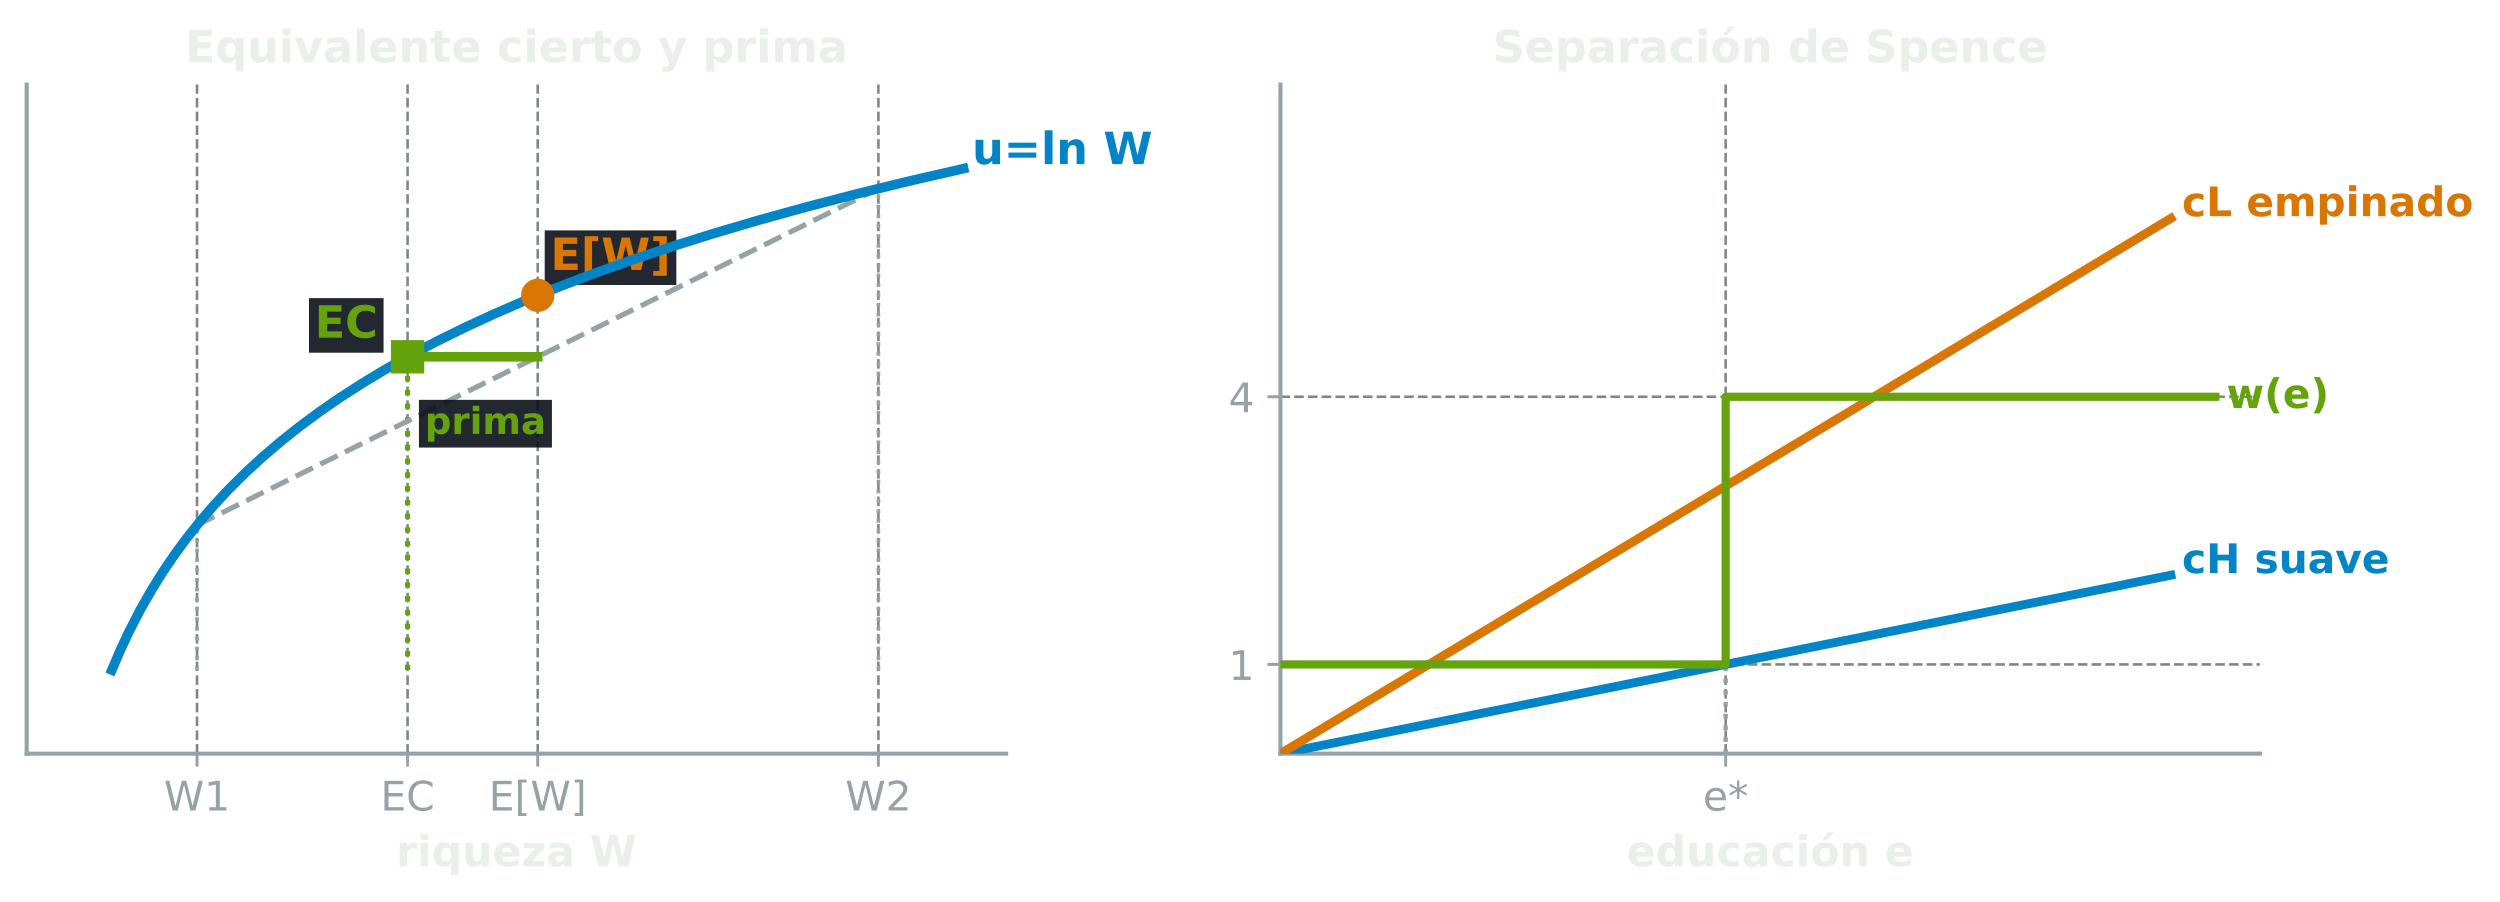
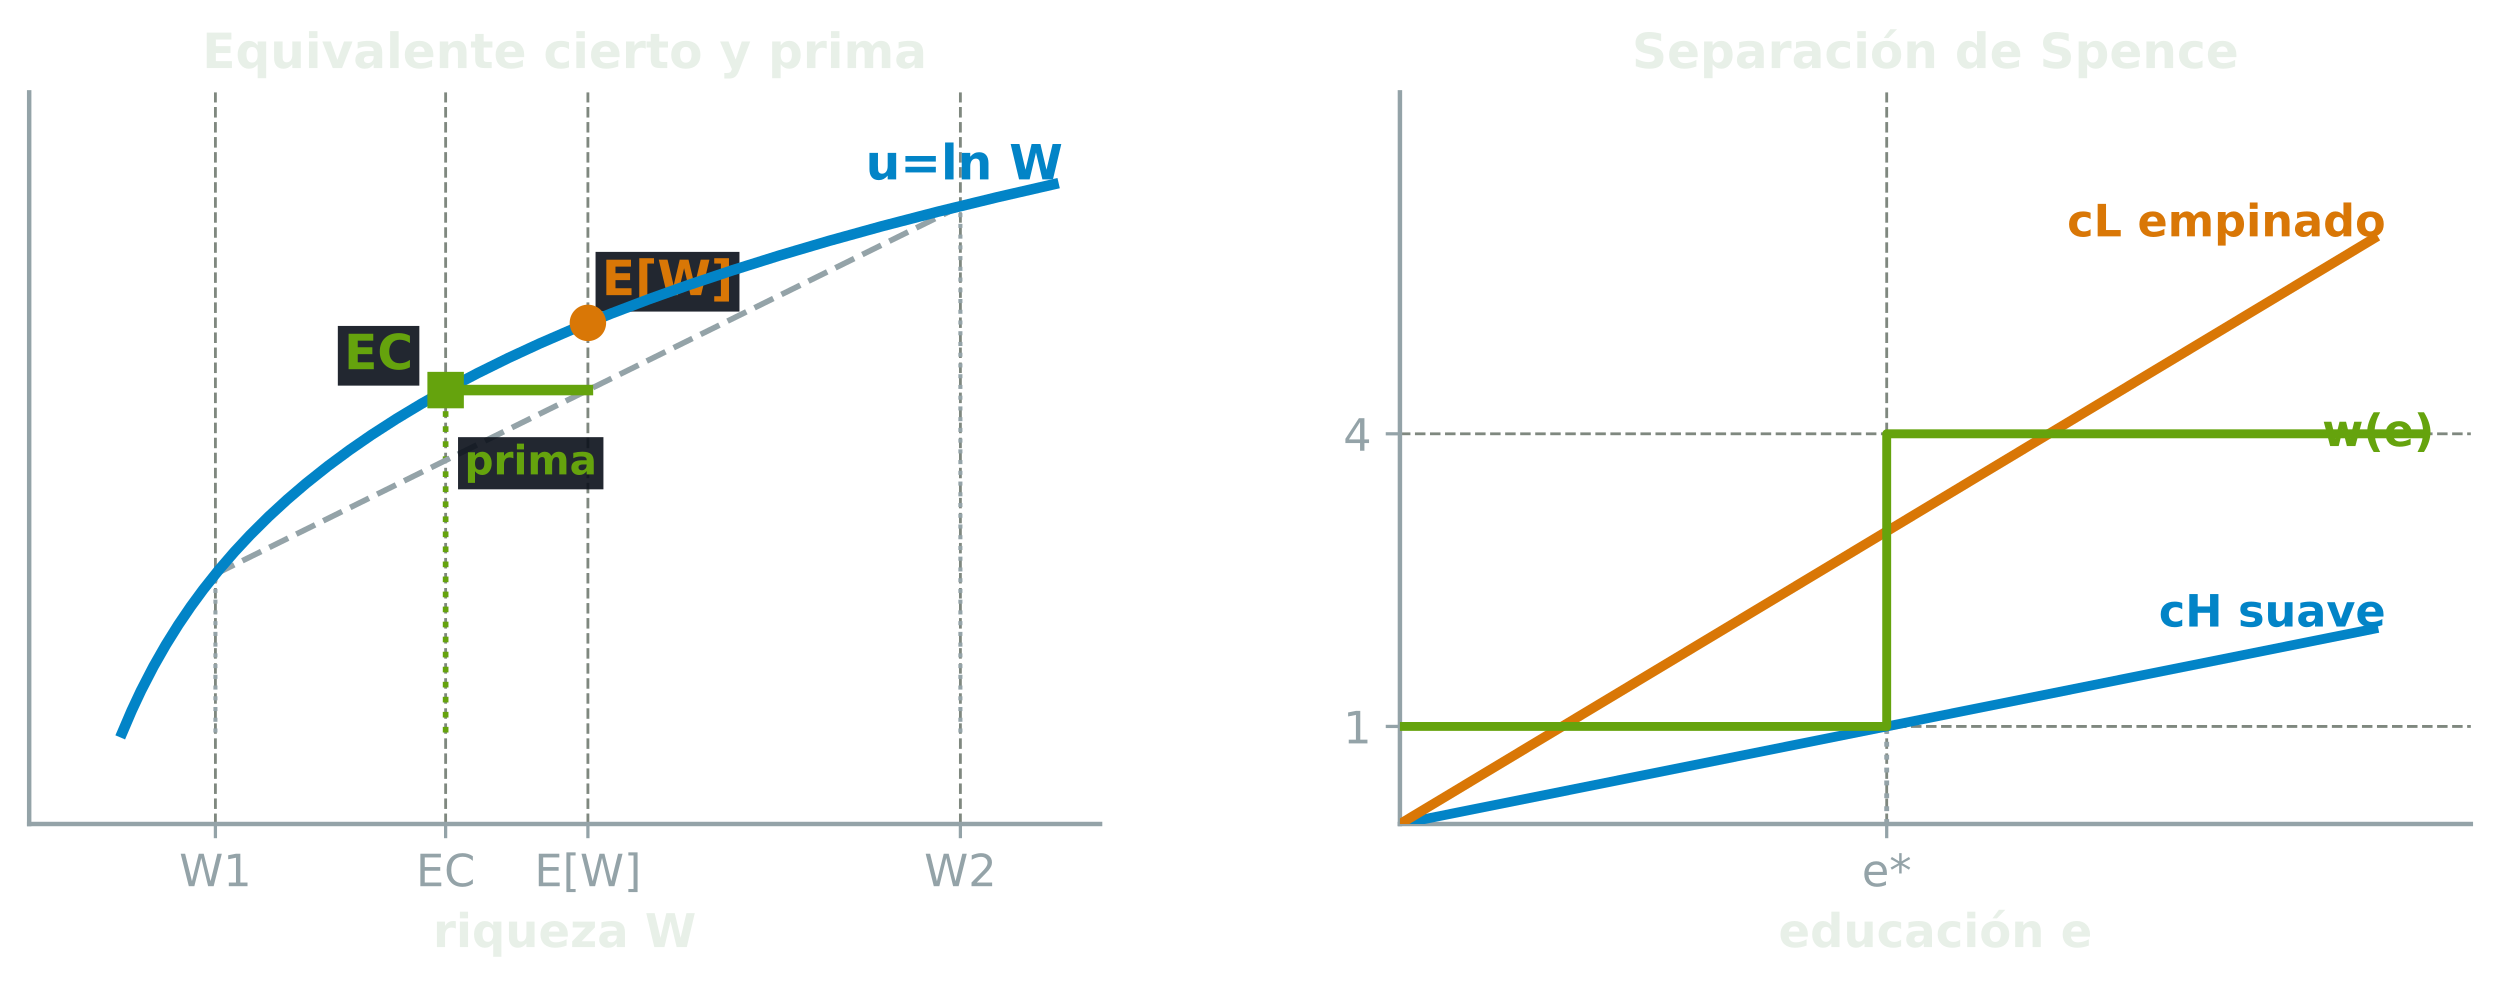
- <svg xmlns="http://www.w3.org/2000/svg" xmlns:xlink="http://www.w3.org/1999/xlink" width="674.627pt" height="243.35pt" viewBox="0 0 674.627 243.35" version="1.1">
+ <svg xmlns="http://www.w3.org/2000/svg" xmlns:xlink="http://www.w3.org/1999/xlink" width="617.04pt" height="243.35pt" viewBox="0 0 617.04 243.35" version="1.1">
  <defs>
    <style type="text/css">*{stroke-linejoin: round; stroke-linecap: butt}</style>
  </defs>
  <g id="figure_1">
    <g id="patch_1">
-       <path d="M 0 243.35  L 674.627 243.35  L 674.627 0  L 0 0  L 0 243.35  z " style="fill: none; opacity: 0" />
+       <path d="M 0 243.35  L 617.04 243.35  L 617.04 0  L 0 0  L 0 243.35  z " style="fill: none; opacity: 0" />
    </g>
    <g id="axes_1">
      <g id="patch_2">
        <path d="M 7.2 203.374  L 271.516 203.374  L 271.516 22.798  L 7.2 22.798  L 7.2 203.374  z " style="fill: none" />
      </g>
      <g id="matplotlib.axis_1">
        <g id="xtick_1">
          <g id="line2d_1">
            <path d="M 53.168 203.374  L 53.168 22.798  " clip-path="url(#pe563484b2c)" style="fill: none; stroke-dasharray: 2.59,1.12; stroke-dashoffset: 0; stroke: #2a3a2a; stroke-opacity: 0.6; stroke-width: 0.7" />
          </g>
          <g id="line2d_2">
            <defs>
              <path id="m409fbe080f" d="M 0 0  L 0 3.5  " style="stroke: #94a3a8; stroke-width: 0.8" />
            </defs>
            <g>
              <use xlink:href="#m409fbe080f" x="53.168" y="203.374" style="fill: #94a3a8; stroke: #94a3a8; stroke-width: 0.8" />
            </g>
          </g>
          <g id="text_1">
            <g style="fill: #94a3a8" transform="translate(44.23046 218.7324) scale(0.11 -0.11)">
              <defs>
                <path id="DejaVuSans-57" d="M 213 4666  L 850 4666  L 1831 722  L 2809 4666  L 3519 4666  L 4500 722  L 5478 4666  L 6119 4666  L 4947 0  L 4153 0  L 3169 4050  L 2175 0  L 1381 0  L 213 4666  z " transform="scale(0.015625)" />
                <path id="DejaVuSans-31" d="M 794 531  L 1825 531  L 1825 4091  L 703 3866  L 703 4441  L 1819 4666  L 2450 4666  L 2450 531  L 3481 531  L 3481 0  L 794 0  L 794 531  z " transform="scale(0.015625)" />
              </defs>
              <use xlink:href="#DejaVuSans-57" />
              <use xlink:href="#DejaVuSans-31" x="98.877" />
            </g>
          </g>
        </g>
        <g id="xtick_2">
          <g id="line2d_3">
            <path d="M 109.987 203.374  L 109.987 22.798  " clip-path="url(#pe563484b2c)" style="fill: none; stroke-dasharray: 2.59,1.12; stroke-dashoffset: 0; stroke: #2a3a2a; stroke-opacity: 0.6; stroke-width: 0.7" />
          </g>
          <g id="line2d_4">
            <g>
              <use xlink:href="#m409fbe080f" x="109.987" y="203.374" style="fill: #94a3a8; stroke: #94a3a8; stroke-width: 0.8" />
            </g>
          </g>
          <g id="text_2">
            <g style="fill: #94a3a8" transform="translate(102.6716 218.7324) scale(0.11 -0.11)">
              <defs>
                <path id="DejaVuSans-45" d="M 628 4666  L 3578 4666  L 3578 4134  L 1259 4134  L 1259 2753  L 3481 2753  L 3481 2222  L 1259 2222  L 1259 531  L 3634 531  L 3634 0  L 628 0  L 628 4666  z " transform="scale(0.015625)" />
                <path id="DejaVuSans-43" d="M 4122 4306  L 4122 3641  Q 3803 3938 3442 4084  Q 3081 4231 2675 4231  Q 1875 4231 1450 3742  Q 1025 3253 1025 2328  Q 1025 1406 1450 917  Q 1875 428 2675 428  Q 3081 428 3442 575  Q 3803 722 4122 1019  L 4122 359  Q 3791 134 3420 21  Q 3050 -91 2638 -91  Q 1578 -91 968 557  Q 359 1206 359 2328  Q 359 3453 968 4101  Q 1578 4750 2638 4750  Q 3056 4750 3426 4639  Q 3797 4528 4122 4306  z " transform="scale(0.015625)" />
              </defs>
              <use xlink:href="#DejaVuSans-45" />
              <use xlink:href="#DejaVuSans-43" x="63.184" />
            </g>
          </g>
        </g>
        <g id="xtick_3">
          <g id="line2d_5">
            <path d="M 145.104 203.374  L 145.104 22.798  " clip-path="url(#pe563484b2c)" style="fill: none; stroke-dasharray: 2.59,1.12; stroke-dashoffset: 0; stroke: #2a3a2a; stroke-opacity: 0.6; stroke-width: 0.7" />
          </g>
          <g id="line2d_6">
            <g>
              <use xlink:href="#m409fbe080f" x="145.104" y="203.374" style="fill: #94a3a8; stroke: #94a3a8; stroke-width: 0.8" />
            </g>
          </g>
          <g id="text_3">
            <g style="fill: #94a3a8" transform="translate(131.8987 218.7324) scale(0.11 -0.11)">
              <defs>
                <path id="DejaVuSans-5b" d="M 550 4863  L 1875 4863  L 1875 4416  L 1125 4416  L 1125 -397  L 1875 -397  L 1875 -844  L 550 -844  L 550 4863  z " transform="scale(0.015625)" />
                <path id="DejaVuSans-5d" d="M 1947 4863  L 1947 -844  L 622 -844  L 622 -397  L 1369 -397  L 1369 4416  L 622 4416  L 622 4863  L 1947 4863  z " transform="scale(0.015625)" />
              </defs>
              <use xlink:href="#DejaVuSans-45" />
              <use xlink:href="#DejaVuSans-5b" x="63.184" />
              <use xlink:href="#DejaVuSans-57" x="102.197" />
              <use xlink:href="#DejaVuSans-5d" x="201.074" />
            </g>
          </g>
        </g>
        <g id="xtick_4">
          <g id="line2d_7">
            <path d="M 237.04 203.374  L 237.04 22.798  " clip-path="url(#pe563484b2c)" style="fill: none; stroke-dasharray: 2.59,1.12; stroke-dashoffset: 0; stroke: #2a3a2a; stroke-opacity: 0.6; stroke-width: 0.7" />
          </g>
          <g id="line2d_8">
            <g>
              <use xlink:href="#m409fbe080f" x="237.04" y="203.374" style="fill: #94a3a8; stroke: #94a3a8; stroke-width: 0.8" />
            </g>
          </g>
          <g id="text_4">
            <g style="fill: #94a3a8" transform="translate(228.1023 218.7324) scale(0.11 -0.11)">
              <defs>
                <path id="DejaVuSans-32" d="M 1228 531  L 3431 531  L 3431 0  L 469 0  L 469 531  Q 828 903 1448 1529  Q 2069 2156 2228 2338  Q 2531 2678 2651 2914  Q 2772 3150 2772 3378  Q 2772 3750 2511 3984  Q 2250 4219 1831 4219  Q 1534 4219 1204 4116  Q 875 4013 500 3803  L 500 4441  Q 881 4594 1212 4672  Q 1544 4750 1819 4750  Q 2544 4750 2975 4387  Q 3406 4025 3406 3419  Q 3406 3131 3298 2873  Q 3191 2616 2906 2266  Q 2828 2175 2409 1742  Q 1991 1309 1228 531  z " transform="scale(0.015625)" />
              </defs>
              <use xlink:href="#DejaVuSans-57" />
              <use xlink:href="#DejaVuSans-32" x="98.877" />
            </g>
          </g>
        </g>
        <g id="text_5">
          <g style="fill: #e8f0e8" transform="translate(106.8713 233.7583) scale(0.115 -0.115)">
            <defs>
              <path id="DejaVuSans-Bold-72" d="M 3138 2547  Q 2991 2616 2845 2648  Q 2700 2681 2553 2681  Q 2122 2681 1889 2404  Q 1656 2128 1656 1613  L 1656 0  L 538 0  L 538 3500  L 1656 3500  L 1656 2925  Q 1872 3269 2151 3426  Q 2431 3584 2822 3584  Q 2878 3584 2943 3579  Q 3009 3575 3134 3559  L 3138 2547  z " transform="scale(0.015625)" />
              <path id="DejaVuSans-Bold-69" d="M 538 3500  L 1656 3500  L 1656 0  L 538 0  L 538 3500  z M 538 4863  L 1656 4863  L 1656 3950  L 538 3950  L 538 4863  z " transform="scale(0.015625)" />
              <path id="DejaVuSans-Bold-71" d="M 2181 2772  Q 1825 2772 1636 2509  Q 1447 2247 1447 1747  Q 1447 1247 1636 984  Q 1825 722 2181 722  Q 2541 722 2730 984  Q 2919 1247 2919 1747  Q 2919 2247 2730 2509  Q 2541 2772 2181 2772  z M 2919 506  Q 2688 197 2409 53  Q 2131 -91 1766 -91  Q 1119 -91 703 423  Q 288 938 288 1747  Q 288 2556 703 3067  Q 1119 3578 1766 3578  Q 2131 3578 2409 3434  Q 2688 3291 2919 2981  L 2919 3500  L 4044 3500  L 4044 -1331  L 2919 -1331  L 2919 506  z " transform="scale(0.015625)" />
              <path id="DejaVuSans-Bold-75" d="M 500 1363  L 500 3500  L 1625 3500  L 1625 3150  Q 1625 2866 1622 2436  Q 1619 2006 1619 1863  Q 1619 1441 1641 1255  Q 1663 1069 1716 984  Q 1784 875 1895 815  Q 2006 756 2150 756  Q 2500 756 2700 1025  Q 2900 1294 2900 1772  L 2900 3500  L 4019 3500  L 4019 0  L 2900 0  L 2900 506  Q 2647 200 2364 54  Q 2081 -91 1741 -91  Q 1134 -91 817 281  Q 500 653 500 1363  z " transform="scale(0.015625)" />
              <path id="DejaVuSans-Bold-65" d="M 4031 1759  L 4031 1441  L 1416 1441  Q 1456 1047 1700 850  Q 1944 653 2381 653  Q 2734 653 3104 758  Q 3475 863 3866 1075  L 3866 213  Q 3469 63 3072 -14  Q 2675 -91 2278 -91  Q 1328 -91 801 392  Q 275 875 275 1747  Q 275 2603 792 3093  Q 1309 3584 2216 3584  Q 3041 3584 3536 3087  Q 4031 2591 4031 1759  z M 2881 2131  Q 2881 2450 2695 2645  Q 2509 2841 2209 2841  Q 1884 2841 1681 2658  Q 1478 2475 1428 2131  L 2881 2131  z " transform="scale(0.015625)" />
              <path id="DejaVuSans-Bold-7a" d="M 366 3500  L 3419 3500  L 3419 2719  L 1575 800  L 3419 800  L 3419 0  L 288 0  L 288 781  L 2131 2700  L 366 2700  L 366 3500  z " transform="scale(0.015625)" />
              <path id="DejaVuSans-Bold-61" d="M 2106 1575  Q 1756 1575 1579 1456  Q 1403 1338 1403 1106  Q 1403 894 1545 773  Q 1688 653 1941 653  Q 2256 653 2472 879  Q 2688 1106 2688 1447  L 2688 1575  L 2106 1575  z M 3816 1997  L 3816 0  L 2688 0  L 2688 519  Q 2463 200 2181 54  Q 1900 -91 1497 -91  Q 953 -91 614 226  Q 275 544 275 1050  Q 275 1666 698 1953  Q 1122 2241 2028 2241  L 2688 2241  L 2688 2328  Q 2688 2594 2478 2717  Q 2269 2841 1825 2841  Q 1466 2841 1156 2769  Q 847 2697 581 2553  L 581 3406  Q 941 3494 1303 3539  Q 1666 3584 2028 3584  Q 2975 3584 3395 3211  Q 3816 2838 3816 1997  z " transform="scale(0.015625)" />
              <path id="DejaVuSans-Bold-20" transform="scale(0.015625)" />
              <path id="DejaVuSans-Bold-57" d="M 191 4666  L 1344 4666  L 2150 1275  L 2950 4666  L 4109 4666  L 4909 1275  L 5716 4666  L 6859 4666  L 5759 0  L 4372 0  L 3525 3547  L 2688 0  L 1300 0  L 191 4666  z " transform="scale(0.015625)" />
            </defs>
            <use xlink:href="#DejaVuSans-Bold-72" />
            <use xlink:href="#DejaVuSans-Bold-69" x="49.316" />
            <use xlink:href="#DejaVuSans-Bold-71" x="83.594" />
            <use xlink:href="#DejaVuSans-Bold-75" x="155.176" />
            <use xlink:href="#DejaVuSans-Bold-65" x="226.367" />
            <use xlink:href="#DejaVuSans-Bold-7a" x="294.189" />
            <use xlink:href="#DejaVuSans-Bold-61" x="352.393" />
            <use xlink:href="#DejaVuSans-Bold-20" x="419.873" />
            <use xlink:href="#DejaVuSans-Bold-57" x="454.688" />
          </g>
        </g>
      </g>
      <g id="matplotlib.axis_2" />
      <g id="line2d_9">
        <path d="M 53.168 180.802  L 53.168 141.688  " clip-path="url(#pe563484b2c)" style="fill: none; stroke-dasharray: 1,1.65; stroke-dashoffset: 0; stroke: #94a3a8" />
      </g>
      <g id="line2d_10">
        <path d="M 237.04 180.802  L 237.04 50.867  " clip-path="url(#pe563484b2c)" style="fill: none; stroke-dasharray: 1,1.65; stroke-dashoffset: 0; stroke: #94a3a8" />
      </g>
      <g id="line2d_11">
        <path d="M 109.987 180.802  L 109.987 96.278  " clip-path="url(#pe563484b2c)" style="fill: none; stroke-dasharray: 1.4,2.31; stroke-dashoffset: 0; stroke: #65a30d; stroke-width: 1.4" />
      </g>
      <g id="patch_3">
        <path d="M 7.2 203.374  L 7.2 22.798  " style="fill: none; stroke: #94a3a8; stroke-width: 1.1; stroke-linejoin: miter; stroke-linecap: square" />
      </g>
      <g id="patch_4">
        <path d="M 7.2 203.374  L 271.516 203.374  " style="fill: none; stroke: #94a3a8; stroke-width: 1.1; stroke-linejoin: miter; stroke-linecap: square" />
      </g>
-       <g id="text_6">
-         <g style="fill: #0284c7" transform="translate(262.3222 44.28574) scale(0.12 -0.12)">
+       <g id="end-label">
+         <g style="fill: #0284c7" transform="translate(213.6547 44.28574) scale(0.12 -0.12)">
          <defs>
            <path id="DejaVuSans-Bold-3d" d="M 678 3084  L 4684 3084  L 4684 2350  L 678 2350  L 678 3084  z M 678 1663  L 4684 1663  L 4684 922  L 678 922  L 678 1663  z " transform="scale(0.015625)" />
            <path id="DejaVuSans-Bold-6c" d="M 538 4863  L 1656 4863  L 1656 0  L 538 0  L 538 4863  z " transform="scale(0.015625)" />
            <path id="DejaVuSans-Bold-6e" d="M 4056 2131  L 4056 0  L 2931 0  L 2931 347  L 2931 1631  Q 2931 2084 2911 2256  Q 2891 2428 2841 2509  Q 2775 2619 2662 2680  Q 2550 2741 2406 2741  Q 2056 2741 1856 2470  Q 1656 2200 1656 1722  L 1656 0  L 538 0  L 538 3500  L 1656 3500  L 1656 2988  Q 1909 3294 2193 3439  Q 2478 3584 2822 3584  Q 3428 3584 3742 3212  Q 4056 2841 4056 2131  z " transform="scale(0.015625)" />
          </defs>
          <use xlink:href="#DejaVuSans-Bold-75" />
          <use xlink:href="#DejaVuSans-Bold-3d" x="71.191" />
          <use xlink:href="#DejaVuSans-Bold-6c" x="154.98" />
          <use xlink:href="#DejaVuSans-Bold-6e" x="189.258" />
          <use xlink:href="#DejaVuSans-Bold-20" x="260.449" />
          <use xlink:href="#DejaVuSans-Bold-57" x="295.264" />
        </g>
      </g>
      <g id="line2d_12">
        <path d="M 53.168 141.688  L 237.04 50.867  " clip-path="url(#pe563484b2c)" style="fill: none; stroke-dasharray: 5.18,2.24; stroke-dashoffset: 0; stroke: #94a3a8; stroke-width: 1.4" />
      </g>
-       <g id="text_7">
+       <g id="text_6">
        <g id="patch_5">
          <path d="M 146.991 76.903  L 182.513 76.903  L 182.513 62.169  L 146.991 62.169  z " style="fill: #0a0f1a; opacity: 0.9" />
        </g>
        <g style="fill: #d97706" transform="translate(148.5515 72.84699) scale(0.12 -0.12)">
          <defs>
            <path id="DejaVuSans-Bold-45" d="M 588 4666  L 3834 4666  L 3834 3756  L 1791 3756  L 1791 2888  L 3713 2888  L 3713 1978  L 1791 1978  L 1791 909  L 3903 909  L 3903 0  L 588 0  L 588 4666  z " transform="scale(0.015625)" />
            <path id="DejaVuSans-Bold-5b" d="M 550 4863  L 2491 4863  L 2491 4159  L 1613 4159  L 1613 -141  L 2491 -141  L 2491 -844  L 550 -844  L 550 4863  z " transform="scale(0.015625)" />
            <path id="DejaVuSans-Bold-5d" d="M 2375 -844  L 434 -844  L 434 -141  L 1313 -141  L 1313 4159  L 434 4159  L 434 4863  L 2375 4863  L 2375 -844  z " transform="scale(0.015625)" />
          </defs>
          <use xlink:href="#DejaVuSans-Bold-45" />
          <use xlink:href="#DejaVuSans-Bold-5b" x="68.311" />
          <use xlink:href="#DejaVuSans-Bold-57" x="114.014" />
          <use xlink:href="#DejaVuSans-Bold-5d" x="224.316" />
        </g>
      </g>
-       <g id="text_8">
+       <g id="text_7">
        <g id="patch_6">
          <path d="M 83.379 95.18  L 103.503 95.18  L 103.503 80.446  L 83.379 80.446  z " style="fill: #0a0f1a; opacity: 0.9" />
        </g>
        <g style="fill: #65a30d" transform="translate(84.93872 91.12429) scale(0.12 -0.12)">
          <defs>
            <path id="DejaVuSans-Bold-43" d="M 4288 256  Q 3956 84 3597 -3  Q 3238 -91 2847 -91  Q 1681 -91 1000 561  Q 319 1213 319 2328  Q 319 3447 1000 4098  Q 1681 4750 2847 4750  Q 3238 4750 3597 4662  Q 3956 4575 4288 4403  L 4288 3438  Q 3953 3666 3628 3772  Q 3303 3878 2944 3878  Q 2300 3878 1931 3465  Q 1563 3053 1563 2328  Q 1563 1606 1931 1193  Q 2300 781 2944 781  Q 3303 781 3628 887  Q 3953 994 4288 1222  L 4288 256  z " transform="scale(0.015625)" />
          </defs>
          <use xlink:href="#DejaVuSans-Bold-45" />
          <use xlink:href="#DejaVuSans-Bold-43" x="68.311" />
        </g>
      </g>
-       <g id="text_9">
+       <g id="text_8">
        <g id="patch_7">
          <path d="M 113.05 120.774  L 148.936 120.774  L 148.936 107.896  L 113.05 107.896  z " style="fill: #0a0f1a; opacity: 0.9" />
        </g>
        <g style="fill: #65a30d" transform="translate(114.6503 117.0945) scale(0.1 -0.1)">
          <defs>
            <path id="DejaVuSans-Bold-70" d="M 1656 506  L 1656 -1331  L 538 -1331  L 538 3500  L 1656 3500  L 1656 2988  Q 1888 3294 2169 3439  Q 2450 3584 2816 3584  Q 3463 3584 3878 3070  Q 4294 2556 4294 1747  Q 4294 938 3878 423  Q 3463 -91 2816 -91  Q 2450 -91 2169 54  Q 1888 200 1656 506  z M 2400 2772  Q 2041 2772 1848 2508  Q 1656 2244 1656 1747  Q 1656 1250 1848 986  Q 2041 722 2400 722  Q 2759 722 2948 984  Q 3138 1247 3138 1747  Q 3138 2247 2948 2509  Q 2759 2772 2400 2772  z " transform="scale(0.015625)" />
            <path id="DejaVuSans-Bold-6d" d="M 3781 2919  Q 3994 3244 4286 3414  Q 4578 3584 4928 3584  Q 5531 3584 5847 3212  Q 6163 2841 6163 2131  L 6163 0  L 5038 0  L 5038 1825  Q 5041 1866 5042 1909  Q 5044 1953 5044 2034  Q 5044 2406 4934 2573  Q 4825 2741 4581 2741  Q 4263 2741 4089 2478  Q 3916 2216 3909 1719  L 3909 0  L 2784 0  L 2784 1825  Q 2784 2406 2684 2573  Q 2584 2741 2328 2741  Q 2006 2741 1831 2477  Q 1656 2213 1656 1722  L 1656 0  L 531 0  L 531 3500  L 1656 3500  L 1656 2988  Q 1863 3284 2130 3434  Q 2397 3584 2719 3584  Q 3081 3584 3359 3409  Q 3638 3234 3781 2919  z " transform="scale(0.015625)" />
          </defs>
          <use xlink:href="#DejaVuSans-Bold-70" />
          <use xlink:href="#DejaVuSans-Bold-72" x="71.582" />
          <use xlink:href="#DejaVuSans-Bold-69" x="120.898" />
          <use xlink:href="#DejaVuSans-Bold-6d" x="155.176" />
          <use xlink:href="#DejaVuSans-Bold-61" x="259.375" />
        </g>
      </g>
-       <g id="text_10">
+       <g id="text_9">
        <g style="fill: #e8f0e8" transform="translate(49.91946 16.79812) scale(0.12 -0.12)">
          <defs>
            <path id="DejaVuSans-Bold-76" d="M 97 3500  L 1216 3500  L 2088 1081  L 2956 3500  L 4078 3500  L 2700 0  L 1472 0  L 97 3500  z " transform="scale(0.015625)" />
            <path id="DejaVuSans-Bold-74" d="M 1759 4494  L 1759 3500  L 2913 3500  L 2913 2700  L 1759 2700  L 1759 1216  Q 1759 972 1856 886  Q 1953 800 2241 800  L 2816 800  L 2816 0  L 1856 0  Q 1194 0 917 276  Q 641 553 641 1216  L 641 2700  L 84 2700  L 84 3500  L 641 3500  L 641 4494  L 1759 4494  z " transform="scale(0.015625)" />
            <path id="DejaVuSans-Bold-63" d="M 3366 3391  L 3366 2478  Q 3138 2634 2908 2709  Q 2678 2784 2431 2784  Q 1963 2784 1702 2511  Q 1441 2238 1441 1747  Q 1441 1256 1702 982  Q 1963 709 2431 709  Q 2694 709 2930 787  Q 3166 866 3366 1019  L 3366 103  Q 3103 6 2833 -42  Q 2563 -91 2291 -91  Q 1344 -91 809 395  Q 275 881 275 1747  Q 275 2613 809 3098  Q 1344 3584 2291 3584  Q 2566 3584 2833 3536  Q 3100 3488 3366 3391  z " transform="scale(0.015625)" />
            <path id="DejaVuSans-Bold-6f" d="M 2203 2784  Q 1831 2784 1636 2517  Q 1441 2250 1441 1747  Q 1441 1244 1636 976  Q 1831 709 2203 709  Q 2569 709 2762 976  Q 2956 1244 2956 1747  Q 2956 2250 2762 2517  Q 2569 2784 2203 2784  z M 2203 3584  Q 3106 3584 3614 3096  Q 4122 2609 4122 1747  Q 4122 884 3614 396  Q 3106 -91 2203 -91  Q 1297 -91 786 396  Q 275 884 275 1747  Q 275 2609 786 3096  Q 1297 3584 2203 3584  z " transform="scale(0.015625)" />
            <path id="DejaVuSans-Bold-79" d="M 78 3500  L 1197 3500  L 2138 1125  L 2938 3500  L 4056 3500  L 2584 -331  Q 2363 -916 2067 -1148  Q 1772 -1381 1288 -1381  L 641 -1381  L 641 -647  L 991 -647  Q 1275 -647 1404 -556  Q 1534 -466 1606 -231  L 1638 -134  L 78 3500  z " transform="scale(0.015625)" />
          </defs>
          <use xlink:href="#DejaVuSans-Bold-45" />
          <use xlink:href="#DejaVuSans-Bold-71" x="68.311" />
          <use xlink:href="#DejaVuSans-Bold-75" x="139.893" />
          <use xlink:href="#DejaVuSans-Bold-69" x="211.084" />
          <use xlink:href="#DejaVuSans-Bold-76" x="245.361" />
          <use xlink:href="#DejaVuSans-Bold-61" x="310.547" />
          <use xlink:href="#DejaVuSans-Bold-6c" x="378.027" />
          <use xlink:href="#DejaVuSans-Bold-65" x="412.305" />
          <use xlink:href="#DejaVuSans-Bold-6e" x="480.127" />
          <use xlink:href="#DejaVuSans-Bold-74" x="551.318" />
          <use xlink:href="#DejaVuSans-Bold-65" x="599.121" />
          <use xlink:href="#DejaVuSans-Bold-20" x="666.943" />
          <use xlink:href="#DejaVuSans-Bold-63" x="701.758" />
          <use xlink:href="#DejaVuSans-Bold-69" x="761.035" />
          <use xlink:href="#DejaVuSans-Bold-65" x="795.312" />
          <use xlink:href="#DejaVuSans-Bold-72" x="863.135" />
          <use xlink:href="#DejaVuSans-Bold-74" x="912.451" />
          <use xlink:href="#DejaVuSans-Bold-6f" x="960.254" />
          <use xlink:href="#DejaVuSans-Bold-20" x="1028.955" />
          <use xlink:href="#DejaVuSans-Bold-79" x="1063.77" />
          <use xlink:href="#DejaVuSans-Bold-20" x="1128.955" />
          <use xlink:href="#DejaVuSans-Bold-70" x="1163.77" />
          <use xlink:href="#DejaVuSans-Bold-72" x="1235.352" />
          <use xlink:href="#DejaVuSans-Bold-69" x="1284.668" />
          <use xlink:href="#DejaVuSans-Bold-6d" x="1318.945" />
          <use xlink:href="#DejaVuSans-Bold-61" x="1423.145" />
        </g>
      </g>
      <g id="line2d_13">
        <path d="M 30.184 180.802  L 32.49 175.407  L 34.796 170.482  L 37.871 164.521  L 40.946 159.13  L 44.02 154.209  L 47.095 149.683  L 50.17 145.494  L 54.014 140.659  L 57.857 136.207  L 61.7 132.08  L 66.313 127.496  L 70.925 123.256  L 75.537 119.313  L 80.918 115.036  L 86.299 111.06  L 91.68 107.346  L 97.829 103.381  L 103.979 99.677  L 110.897 95.78  L 117.815 92.136  L 125.502 88.345  L 133.189 84.792  L 141.645 81.127  L 150.869 77.382  L 160.093 73.87  L 170.086 70.298  L 180.848 66.687  L 192.379 63.06  L 204.678 59.431  L 217.746 55.815  L 231.582 52.223  L 246.187 48.665  L 260.024 45.489  L 260.024 45.489  " clip-path="url(#pe563484b2c)" style="fill: none; stroke: #0284c7; stroke-width: 2.6; stroke-linecap: square" />
      </g>
      <g id="line2d_14">
        <defs>
          <path id="m797cb4f3f3" d="M 0 4  C 1.061 4 2.078 3.579 2.828 2.828  C 3.579 2.078 4 1.061 4 0  C 4 -1.061 3.579 -2.078 2.828 -2.828  C 2.078 -3.579 1.061 -4 0 -4  C -1.061 -4 -2.078 -3.579 -2.828 -2.828  C -3.579 -2.078 -4 -1.061 -4 0  C -4 1.061 -3.579 2.078 -2.828 2.828  C -2.078 3.579 -1.061 4 0 4  z " style="stroke: #d97706" />
        </defs>
        <g clip-path="url(#pe563484b2c)">
          <use xlink:href="#m797cb4f3f3" x="145.104" y="79.693" style="fill: #d97706; stroke: #d97706" />
        </g>
      </g>
      <g id="line2d_15">
        <defs>
          <path id="mb931b46638" d="M -4 4  L 4 4  L 4 -4  L -4 -4  z " style="stroke: #65a30d; stroke-linejoin: miter" />
        </defs>
        <g clip-path="url(#pe563484b2c)">
          <use xlink:href="#mb931b46638" x="109.987" y="96.278" style="fill: #65a30d; stroke: #65a30d; stroke-linejoin: miter" />
        </g>
      </g>
      <g id="line2d_16">
        <path d="M 109.987 96.278  L 145.104 96.278  " clip-path="url(#pe563484b2c)" style="fill: none; stroke: #65a30d; stroke-width: 2.6; stroke-linecap: square" />
      </g>
    </g>
    <g id="axes_2">
      <g id="patch_8">
        <path d="M 345.524 203.374  L 609.84 203.374  L 609.84 22.798  L 345.524 22.798  L 345.524 203.374  z " style="fill: none" />
      </g>
      <g id="matplotlib.axis_3">
        <g id="xtick_5">
          <g id="line2d_17">
            <path d="M 465.668 203.374  L 465.668 22.798  " clip-path="url(#p476a3ad9fe)" style="fill: none; stroke-dasharray: 2.59,1.12; stroke-dashoffset: 0; stroke: #2a3a2a; stroke-opacity: 0.6; stroke-width: 0.7" />
          </g>
          <g id="line2d_18">
            <g>
              <use xlink:href="#m409fbe080f" x="465.668" y="203.374" style="fill: #94a3a8; stroke: #94a3a8; stroke-width: 0.8" />
            </g>
          </g>
-           <g id="text_11">
+           <g id="text_10">
            <g style="fill: #94a3a8" transform="translate(459.5335 218.7324) scale(0.11 -0.11)">
              <defs>
                <path id="DejaVuSans-65" d="M 3597 1894  L 3597 1613  L 953 1613  Q 991 1019 1311 708  Q 1631 397 2203 397  Q 2534 397 2845 478  Q 3156 559 3463 722  L 3463 178  Q 3153 47 2828 -22  Q 2503 -91 2169 -91  Q 1331 -91 842 396  Q 353 884 353 1716  Q 353 2575 817 3079  Q 1281 3584 2069 3584  Q 2775 3584 3186 3129  Q 3597 2675 3597 1894  z M 3022 2063  Q 3016 2534 2758 2815  Q 2500 3097 2075 3097  Q 1594 3097 1305 2825  Q 1016 2553 972 2059  L 3022 2063  z " transform="scale(0.015625)" />
                <path id="DejaVuSans-2a" d="M 3009 3897  L 1888 3291  L 3009 2681  L 2828 2375  L 1778 3009  L 1778 1831  L 1422 1831  L 1422 3009  L 372 2375  L 191 2681  L 1313 3291  L 191 3897  L 372 4206  L 1422 3572  L 1422 4750  L 1778 4750  L 1778 3572  L 2828 4206  L 3009 3897  z " transform="scale(0.015625)" />
              </defs>
              <use xlink:href="#DejaVuSans-65" />
              <use xlink:href="#DejaVuSans-2a" x="61.523" />
            </g>
          </g>
        </g>
-         <g id="text_12">
+         <g id="text_11">
          <g style="fill: #e8f0e8" transform="translate(438.9586 233.7583) scale(0.115 -0.115)">
            <defs>
              <path id="DejaVuSans-Bold-64" d="M 2919 2988  L 2919 4863  L 4044 4863  L 4044 0  L 2919 0  L 2919 506  Q 2688 197 2409 53  Q 2131 -91 1766 -91  Q 1119 -91 703 423  Q 288 938 288 1747  Q 288 2556 703 3070  Q 1119 3584 1766 3584  Q 2128 3584 2408 3439  Q 2688 3294 2919 2988  z M 2181 722  Q 2541 722 2730 984  Q 2919 1247 2919 1747  Q 2919 2247 2730 2509  Q 2541 2772 2181 2772  Q 1825 2772 1636 2509  Q 1447 2247 1447 1747  Q 1447 1247 1636 984  Q 1825 722 2181 722  z " transform="scale(0.015625)" />
              <path id="DejaVuSans-Bold-f3" d="M 2203 2784  Q 1831 2784 1636 2517  Q 1441 2250 1441 1747  Q 1441 1244 1636 976  Q 1831 709 2203 709  Q 2569 709 2762 976  Q 2956 1244 2956 1747  Q 2956 2250 2762 2517  Q 2569 2784 2203 2784  z M 2203 3584  Q 3106 3584 3614 3096  Q 4122 2609 4122 1747  Q 4122 884 3614 396  Q 3106 -91 2203 -91  Q 1297 -91 786 396  Q 275 884 275 1747  Q 275 2609 786 3096  Q 1297 3584 2203 3584  z M 2694 5119  L 3578 5119  L 2425 3944  L 1813 3944  L 2694 5119  z " transform="scale(0.015625)" />
            </defs>
            <use xlink:href="#DejaVuSans-Bold-65" />
            <use xlink:href="#DejaVuSans-Bold-64" x="67.822" />
            <use xlink:href="#DejaVuSans-Bold-75" x="139.404" />
            <use xlink:href="#DejaVuSans-Bold-63" x="210.596" />
            <use xlink:href="#DejaVuSans-Bold-61" x="269.873" />
            <use xlink:href="#DejaVuSans-Bold-63" x="337.354" />
            <use xlink:href="#DejaVuSans-Bold-69" x="396.631" />
            <use xlink:href="#DejaVuSans-Bold-f3" x="430.908" />
            <use xlink:href="#DejaVuSans-Bold-6e" x="499.609" />
            <use xlink:href="#DejaVuSans-Bold-20" x="570.801" />
            <use xlink:href="#DejaVuSans-Bold-65" x="605.615" />
          </g>
        </g>
      </g>
      <g id="matplotlib.axis_4">
        <g id="ytick_1">
          <g id="line2d_19">
            <path d="M 345.524 179.297  L 609.84 179.297  " clip-path="url(#p476a3ad9fe)" style="fill: none; stroke-dasharray: 2.59,1.12; stroke-dashoffset: 0; stroke: #2a3a2a; stroke-opacity: 0.6; stroke-width: 0.7" />
          </g>
          <g id="line2d_20">
            <defs>
              <path id="m766cb33b4f" d="M 0 0  L -3.5 0  " style="stroke: #94a3a8; stroke-width: 0.8" />
            </defs>
            <g>
              <use xlink:href="#m766cb33b4f" x="345.524" y="179.297" style="fill: #94a3a8; stroke: #94a3a8; stroke-width: 0.8" />
            </g>
          </g>
-           <g id="text_13">
+           <g id="text_12">
            <g style="fill: #94a3a8" transform="translate(331.5255 183.4765) scale(0.11 -0.11)">
              <use xlink:href="#DejaVuSans-31" />
            </g>
          </g>
        </g>
        <g id="ytick_2">
          <g id="line2d_21">
            <path d="M 345.524 107.067  L 609.84 107.067  " clip-path="url(#p476a3ad9fe)" style="fill: none; stroke-dasharray: 2.59,1.12; stroke-dashoffset: 0; stroke: #2a3a2a; stroke-opacity: 0.6; stroke-width: 0.7" />
          </g>
          <g id="line2d_22">
            <g>
              <use xlink:href="#m766cb33b4f" x="345.524" y="107.067" style="fill: #94a3a8; stroke: #94a3a8; stroke-width: 0.8" />
            </g>
          </g>
-           <g id="text_14">
+           <g id="text_13">
            <g style="fill: #94a3a8" transform="translate(331.5255 111.2461) scale(0.11 -0.11)">
              <defs>
                <path id="DejaVuSans-34" d="M 2419 4116  L 825 1625  L 2419 1625  L 2419 4116  z M 2253 4666  L 3047 4666  L 3047 1625  L 3713 1625  L 3713 1100  L 3047 1100  L 3047 0  L 2419 0  L 2419 1100  L 313 1100  L 313 1709  L 2253 4666  z " transform="scale(0.015625)" />
              </defs>
              <use xlink:href="#DejaVuSans-34" />
            </g>
          </g>
        </g>
      </g>
      <g id="line2d_23">
        <path d="M 465.668 203.374  L 465.668 107.067  " clip-path="url(#p476a3ad9fe)" style="fill: none; stroke-dasharray: 1.2,1.98; stroke-dashoffset: 0; stroke: #94a3a8; stroke-width: 1.2" />
      </g>
      <g id="patch_9">
        <path d="M 345.524 203.374  L 345.524 22.798  " style="fill: none; stroke: #94a3a8; stroke-width: 1.1; stroke-linejoin: miter; stroke-linecap: square" />
      </g>
      <g id="patch_10">
        <path d="M 345.524 203.374  L 609.84 203.374  " style="fill: none; stroke: #94a3a8; stroke-width: 1.1; stroke-linejoin: miter; stroke-linecap: square" />
      </g>
-       <g id="text_15">
-         <g style="fill: #0284c7" transform="translate(588.8149 154.6443) scale(0.11 -0.11)">
+       <g id="end-label">
+         <g style="fill: #0284c7" transform="translate(532.8266 154.6443) scale(0.11 -0.11)">
          <defs>
            <path id="DejaVuSans-Bold-48" d="M 588 4666  L 1791 4666  L 1791 2888  L 3566 2888  L 3566 4666  L 4769 4666  L 4769 0  L 3566 0  L 3566 1978  L 1791 1978  L 1791 0  L 588 0  L 588 4666  z " transform="scale(0.015625)" />
            <path id="DejaVuSans-Bold-73" d="M 3272 3391  L 3272 2541  Q 2913 2691 2578 2766  Q 2244 2841 1947 2841  Q 1628 2841 1473 2761  Q 1319 2681 1319 2516  Q 1319 2381 1436 2309  Q 1553 2238 1856 2203  L 2053 2175  Q 2913 2066 3209 1816  Q 3506 1566 3506 1031  Q 3506 472 3093 190  Q 2681 -91 1863 -91  Q 1516 -91 1145 -36  Q 775 19 384 128  L 384 978  Q 719 816 1070 734  Q 1422 653 1784 653  Q 2113 653 2278 743  Q 2444 834 2444 1013  Q 2444 1163 2330 1236  Q 2216 1309 1875 1350  L 1678 1375  Q 931 1469 631 1722  Q 331 1975 331 2491  Q 331 3047 712 3315  Q 1094 3584 1881 3584  Q 2191 3584 2531 3537  Q 2872 3491 3272 3391  z " transform="scale(0.015625)" />
          </defs>
          <use xlink:href="#DejaVuSans-Bold-63" />
          <use xlink:href="#DejaVuSans-Bold-48" x="59.277" />
          <use xlink:href="#DejaVuSans-Bold-20" x="142.969" />
          <use xlink:href="#DejaVuSans-Bold-73" x="177.783" />
          <use xlink:href="#DejaVuSans-Bold-75" x="237.305" />
          <use xlink:href="#DejaVuSans-Bold-61" x="308.496" />
          <use xlink:href="#DejaVuSans-Bold-76" x="375.977" />
          <use xlink:href="#DejaVuSans-Bold-65" x="441.162" />
        </g>
      </g>
-       <g id="text_16">
-         <g style="fill: #d97706" transform="translate(588.8149 58.33712) scale(0.11 -0.11)">
+       <g id="end-label">
+         <g style="fill: #d97706" transform="translate(510.2027 58.33712) scale(0.11 -0.11)">
          <defs>
            <path id="DejaVuSans-Bold-4c" d="M 588 4666  L 1791 4666  L 1791 909  L 3903 909  L 3903 0  L 588 0  L 588 4666  z " transform="scale(0.015625)" />
          </defs>
          <use xlink:href="#DejaVuSans-Bold-63" />
          <use xlink:href="#DejaVuSans-Bold-4c" x="59.277" />
          <use xlink:href="#DejaVuSans-Bold-20" x="122.998" />
          <use xlink:href="#DejaVuSans-Bold-65" x="157.812" />
          <use xlink:href="#DejaVuSans-Bold-6d" x="225.635" />
          <use xlink:href="#DejaVuSans-Bold-70" x="329.834" />
          <use xlink:href="#DejaVuSans-Bold-69" x="401.416" />
          <use xlink:href="#DejaVuSans-Bold-6e" x="435.693" />
          <use xlink:href="#DejaVuSans-Bold-61" x="506.885" />
          <use xlink:href="#DejaVuSans-Bold-64" x="574.365" />
          <use xlink:href="#DejaVuSans-Bold-6f" x="645.947" />
        </g>
      </g>
-       <g id="text_17">
-         <g style="fill: #65a30d" transform="translate(600.8292 110.1022) scale(0.11 -0.11)">
+       <g id="end-label">
+         <g style="fill: #65a30d" transform="translate(573.1505 110.1022) scale(0.11 -0.11)">
          <defs>
            <path id="DejaVuSans-Bold-77" d="M 225 3500  L 1313 3500  L 1900 1088  L 2491 3500  L 3425 3500  L 4013 1113  L 4603 3500  L 5691 3500  L 4769 0  L 3547 0  L 2956 2406  L 2369 0  L 1147 0  L 225 3500  z " transform="scale(0.015625)" />
            <path id="DejaVuSans-Bold-28" d="M 2413 -844  L 1484 -844  Q 1006 -72 778 623  Q 550 1319 550 2003  Q 550 2688 779 3389  Q 1009 4091 1484 4856  L 2413 4856  Q 2013 4116 1813 3408  Q 1613 2700 1613 2009  Q 1613 1319 1811 609  Q 2009 -100 2413 -844  z " transform="scale(0.015625)" />
            <path id="DejaVuSans-Bold-29" d="M 513 -844  Q 913 -100 1113 609  Q 1313 1319 1313 2009  Q 1313 2700 1113 3408  Q 913 4116 513 4856  L 1441 4856  Q 1916 4091 2145 3389  Q 2375 2688 2375 2003  Q 2375 1319 2147 623  Q 1919 -72 1441 -844  L 513 -844  z " transform="scale(0.015625)" />
          </defs>
          <use xlink:href="#DejaVuSans-Bold-77" />
          <use xlink:href="#DejaVuSans-Bold-28" x="92.383" />
          <use xlink:href="#DejaVuSans-Bold-65" x="138.086" />
          <use xlink:href="#DejaVuSans-Bold-29" x="205.908" />
        </g>
      </g>
-       <g id="text_18">
+       <g id="text_14">
        <g style="fill: #e8f0e8" transform="translate(402.8077 16.79812) scale(0.12 -0.12)">
          <defs>
            <path id="DejaVuSans-Bold-53" d="M 3834 4519  L 3834 3531  Q 3450 3703 3084 3790  Q 2719 3878 2394 3878  Q 1963 3878 1756 3759  Q 1550 3641 1550 3391  Q 1550 3203 1689 3098  Q 1828 2994 2194 2919  L 2706 2816  Q 3484 2659 3812 2340  Q 4141 2022 4141 1434  Q 4141 663 3683 286  Q 3225 -91 2284 -91  Q 1841 -91 1394 -6  Q 947 78 500 244  L 500 1259  Q 947 1022 1364 901  Q 1781 781 2169 781  Q 2563 781 2772 912  Q 2981 1044 2981 1288  Q 2981 1506 2839 1625  Q 2697 1744 2272 1838  L 1806 1941  Q 1106 2091 782 2419  Q 459 2747 459 3303  Q 459 4000 909 4375  Q 1359 4750 2203 4750  Q 2588 4750 2994 4692  Q 3400 4634 3834 4519  z " transform="scale(0.015625)" />
          </defs>
          <use xlink:href="#DejaVuSans-Bold-53" />
          <use xlink:href="#DejaVuSans-Bold-65" x="72.021" />
          <use xlink:href="#DejaVuSans-Bold-70" x="139.844" />
          <use xlink:href="#DejaVuSans-Bold-61" x="211.426" />
          <use xlink:href="#DejaVuSans-Bold-72" x="278.906" />
          <use xlink:href="#DejaVuSans-Bold-61" x="328.223" />
          <use xlink:href="#DejaVuSans-Bold-63" x="395.703" />
          <use xlink:href="#DejaVuSans-Bold-69" x="454.98" />
          <use xlink:href="#DejaVuSans-Bold-f3" x="489.258" />
          <use xlink:href="#DejaVuSans-Bold-6e" x="557.959" />
          <use xlink:href="#DejaVuSans-Bold-20" x="629.15" />
          <use xlink:href="#DejaVuSans-Bold-64" x="663.965" />
          <use xlink:href="#DejaVuSans-Bold-65" x="735.547" />
          <use xlink:href="#DejaVuSans-Bold-20" x="803.369" />
          <use xlink:href="#DejaVuSans-Bold-53" x="838.184" />
          <use xlink:href="#DejaVuSans-Bold-70" x="910.205" />
          <use xlink:href="#DejaVuSans-Bold-65" x="981.787" />
          <use xlink:href="#DejaVuSans-Bold-6e" x="1049.609" />
          <use xlink:href="#DejaVuSans-Bold-63" x="1120.801" />
          <use xlink:href="#DejaVuSans-Bold-65" x="1180.078" />
        </g>
      </g>
      <g id="line2d_24">
        <path d="M 345.524 203.374  L 585.811 155.221  L 585.811 155.221  " clip-path="url(#p476a3ad9fe)" style="fill: none; stroke: #0284c7; stroke-width: 2.4; stroke-linecap: square" />
      </g>
      <g id="line2d_25">
        <path d="M 345.524 203.374  L 585.811 58.913  L 585.811 58.913  " clip-path="url(#p476a3ad9fe)" style="fill: none; stroke: #d97706; stroke-width: 2.4; stroke-linecap: square" />
      </g>
      <g id="line2d_26">
        <path d="M 345.524 179.297  L 465.668 179.297  L 465.668 107.067  L 597.826 107.067  " clip-path="url(#p476a3ad9fe)" style="fill: none; stroke: #65a30d; stroke-width: 2.2; stroke-linecap: square" />
      </g>
    </g>
  </g>
  <defs>
    <clipPath id="pe563484b2c">
      <rect x="7.2" y="22.798" width="264.316" height="180.576" />
    </clipPath>
    <clipPath id="p476a3ad9fe">
      <rect x="345.524" y="22.798" width="264.316" height="180.576" />
    </clipPath>
  </defs>
</svg>
